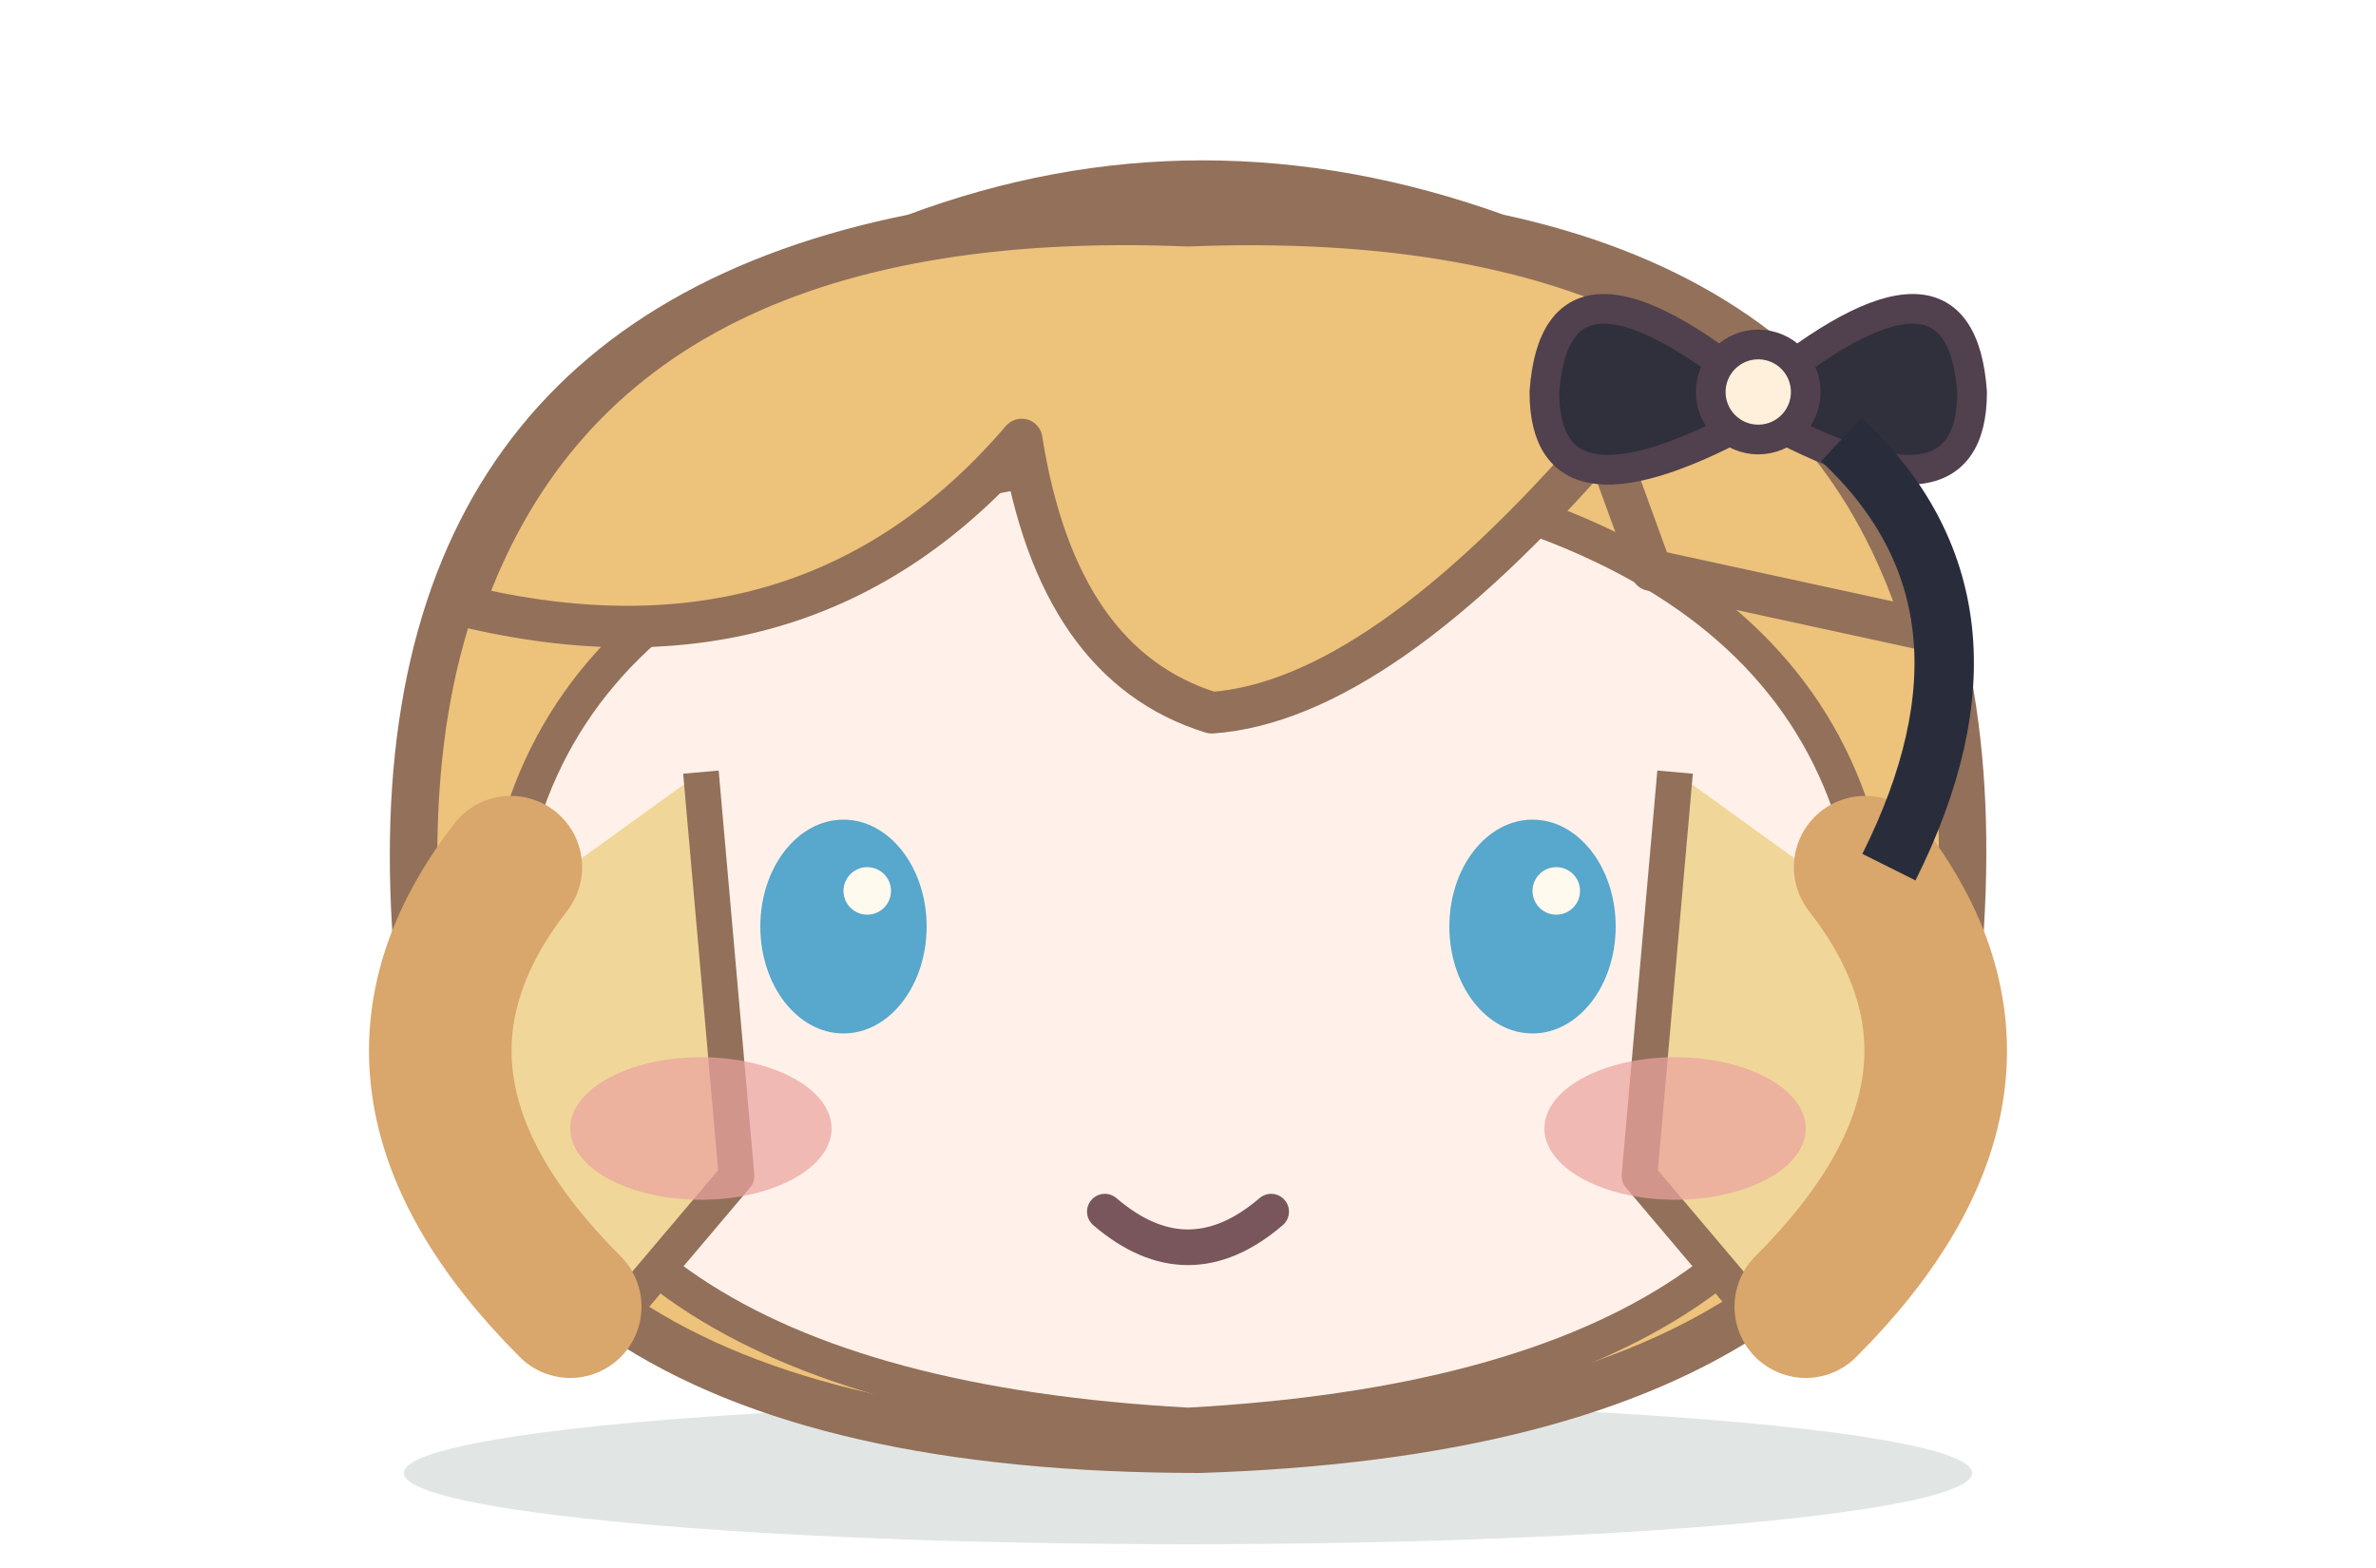
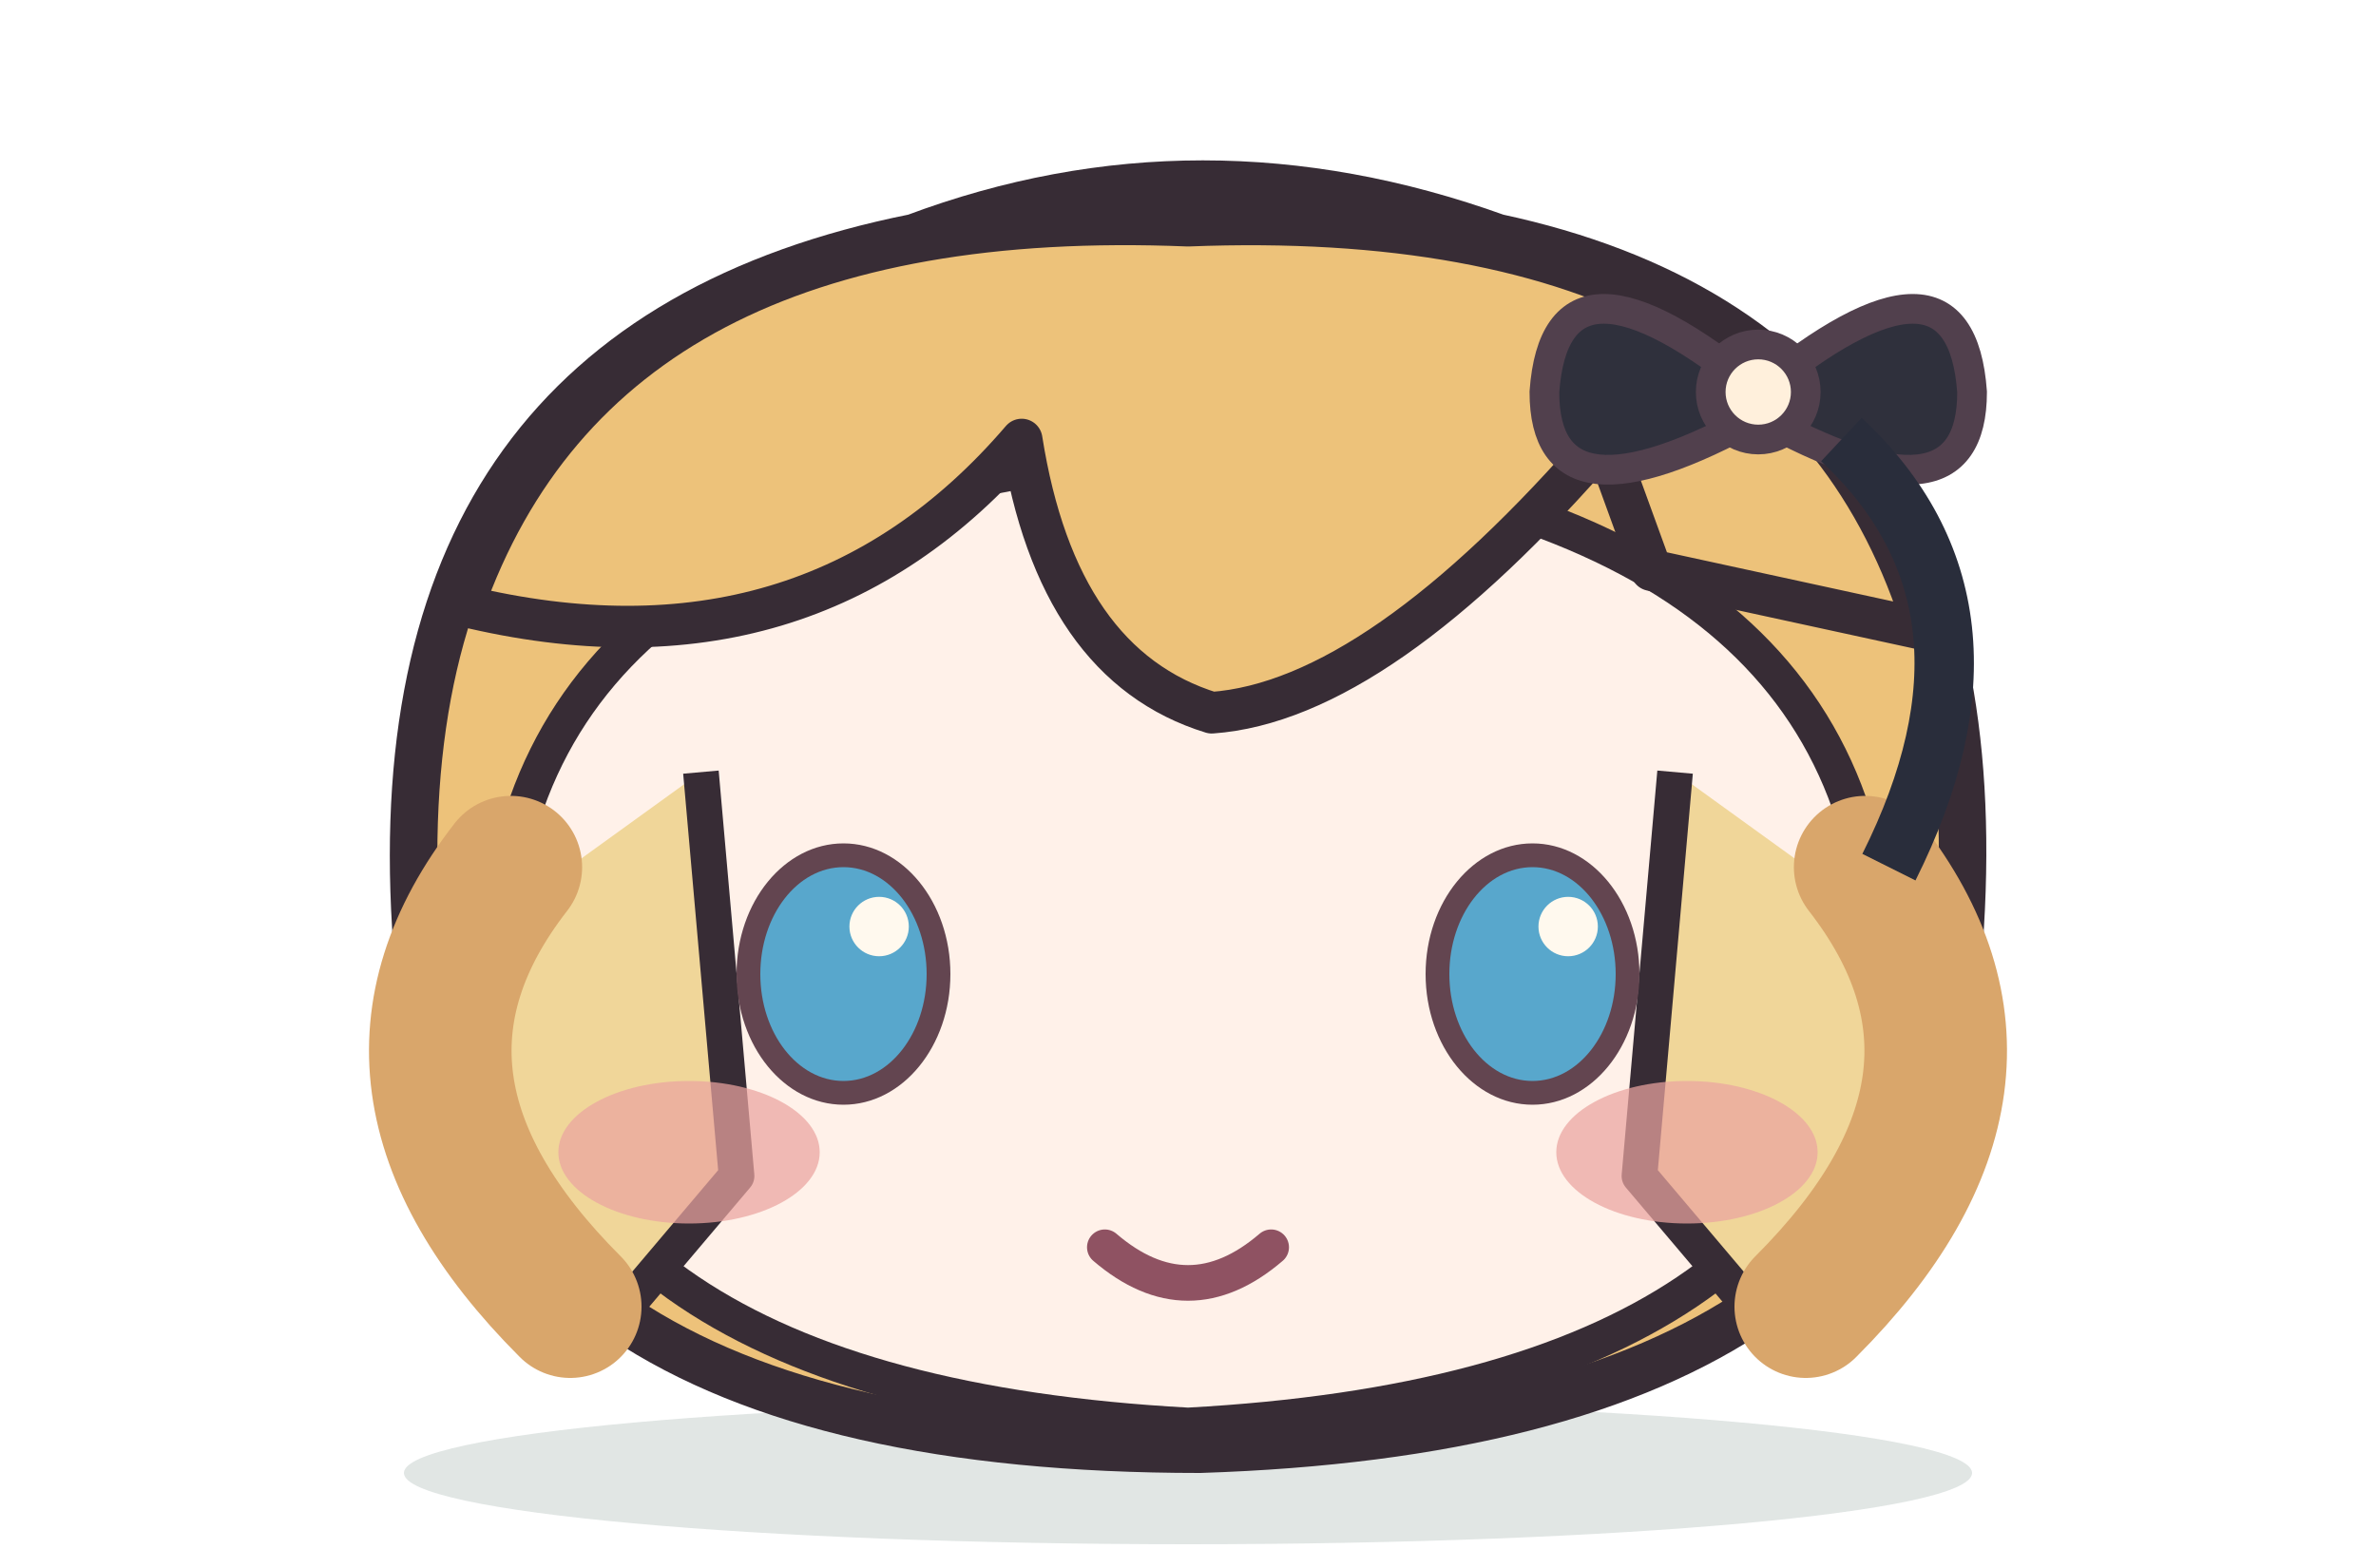
<svg xmlns="http://www.w3.org/2000/svg" viewBox="0 0 200 132">
  <ellipse cx="100" cy="124" rx="66" ry="6" fill="#143d30" opacity=".13" />
-   <path d="M35 78Q32 29 77 20Q101 11 126 20Q168 29 165 78Q163 120 101 122Q37 122 35 78Z" fill="#edc27a" stroke="#92705a" stroke-width="4" stroke-linejoin="round" />
-   <path d="M42 81Q43 42 100 38Q157 42 158 81Q155 117 100 120Q45 117 42 81Z" fill="#fff1e9" stroke="#92705a" stroke-width="3" />
-   <path d="M41 78Q33 94 51 112L62 99L59 65M159 78Q167 94 149 112L138 99L141 65" fill="#f0d699" stroke="#92705a" stroke-width="3" stroke-linejoin="round" />
-   <path d="M39 51Q51 17 100 19Q151 17 162 53L139 48L135 37Q116 59 102 60Q89 56 86 37Q68 58 39 51Z" fill="#edc27a" stroke="#92705a" stroke-width="3.5" stroke-linejoin="round" />
-   <ellipse cx="71" cy="78" rx="7" ry="9" fill="#58a7cc" />
-   <ellipse cx="129" cy="78" rx="7" ry="9" fill="#58a7cc" />
-   <circle cx="73" cy="75" r="2" fill="#fff9ee" />
-   <circle cx="131" cy="75" r="2" fill="#fff9ee" />
-   <ellipse cx="59" cy="95" rx="11" ry="6" fill="#eaa4a0" opacity=".72" />
-   <ellipse cx="141" cy="95" rx="11" ry="6" fill="#eaa4a0" opacity=".72" />
-   <path d="M93 102Q100 108 107 102" fill="none" stroke="#78565c" stroke-width="3" stroke-linecap="round" />
+   <path d="M35 78Q32 29 77 20Q101 11 126 20Q168 29 165 78Q163 120 101 122Q37 122 35 78Z" fill="#edc27a" stroke="#372c35" stroke-width="4" stroke-linejoin="round" />
+   <path d="M42 81Q43 42 100 38Q157 42 158 81Q155 117 100 120Q45 117 42 81Z" fill="#fff1e9" stroke="#372c35" stroke-width="3" />
+   <path d="M41 78Q33 94 51 112L62 99L59 65M159 78Q167 94 149 112L138 99L141 65" fill="#f0d699" stroke="#372c35" stroke-width="3" stroke-linejoin="round" />
+   <path d="M39 51Q51 17 100 19Q151 17 162 53L139 48L135 37Q116 59 102 60Q89 56 86 37Q68 58 39 51Z" fill="#edc27a" stroke="#372c35" stroke-width="3.5" stroke-linejoin="round" />
+   <ellipse cx="71" cy="82" rx="9" ry="11" fill="#634550" />
+   <ellipse cx="129" cy="82" rx="9" ry="11" fill="#634550" />
+   <ellipse cx="71" cy="82" rx="7" ry="9" fill="#58a7cc" />
+   <ellipse cx="129" cy="82" rx="7" ry="9" fill="#58a7cc" />
+   <circle cx="74" cy="78" r="2.5" fill="#fff9ee" />
+   <circle cx="132" cy="78" r="2.5" fill="#fff9ee" />
+   <ellipse cx="58" cy="97" rx="11" ry="6" fill="#eaa4a0" opacity=".72" />
+   <ellipse cx="142" cy="97" rx="11" ry="6" fill="#eaa4a0" opacity=".72" />
+   <path d="M93 105Q100 111 107 105" fill="none" stroke="#8f5262" stroke-width="3" stroke-linecap="round" />
  <path d="M43 73Q29 91 48 110M157 73Q171 91 152 110" fill="none" stroke="#d9a66b" stroke-width="12" stroke-linecap="round" />
  <g transform="translate(148 33)" stroke="#51404d" stroke-width="2.5" stroke-linejoin="round">
    <path d="M0 0Q-17-14-18 0Q-18 12 0 2Q18 12 18 0Q17-14 0 0Z" fill="#2f303c" />
    <circle r="4" fill="#fff0dc" />
  </g>
  <path d="M155 37q15 14 4 36" fill="none" stroke="#292d3b" stroke-width="5" />
</svg>
